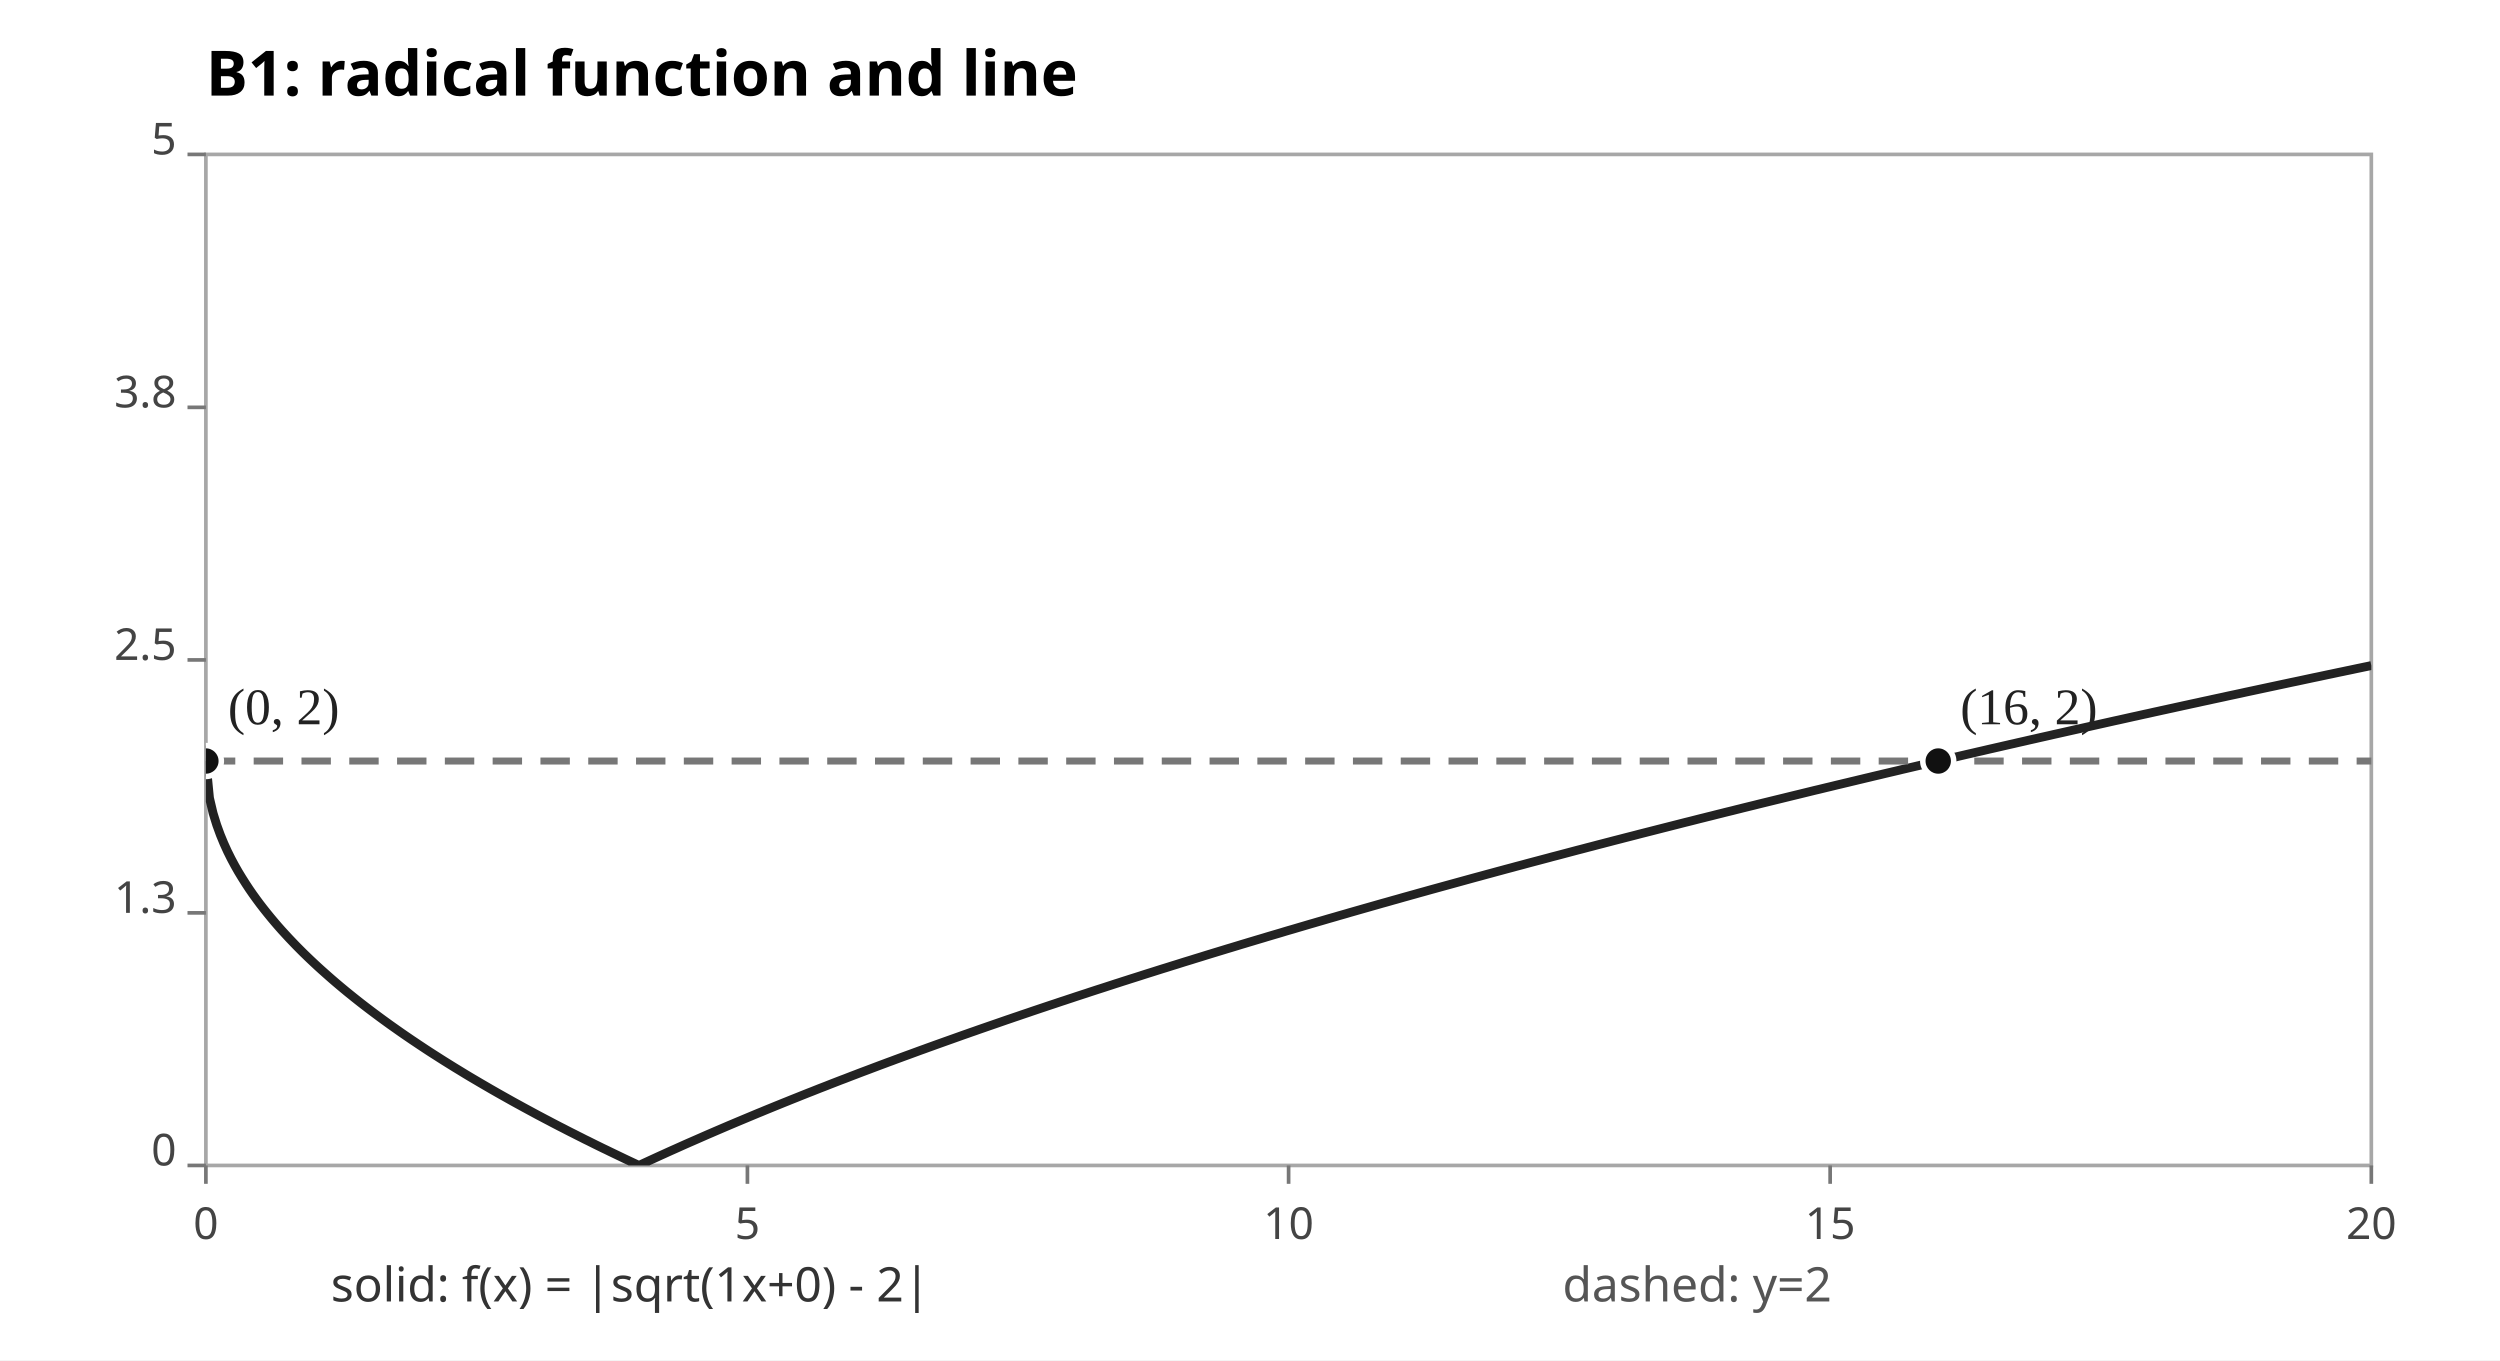
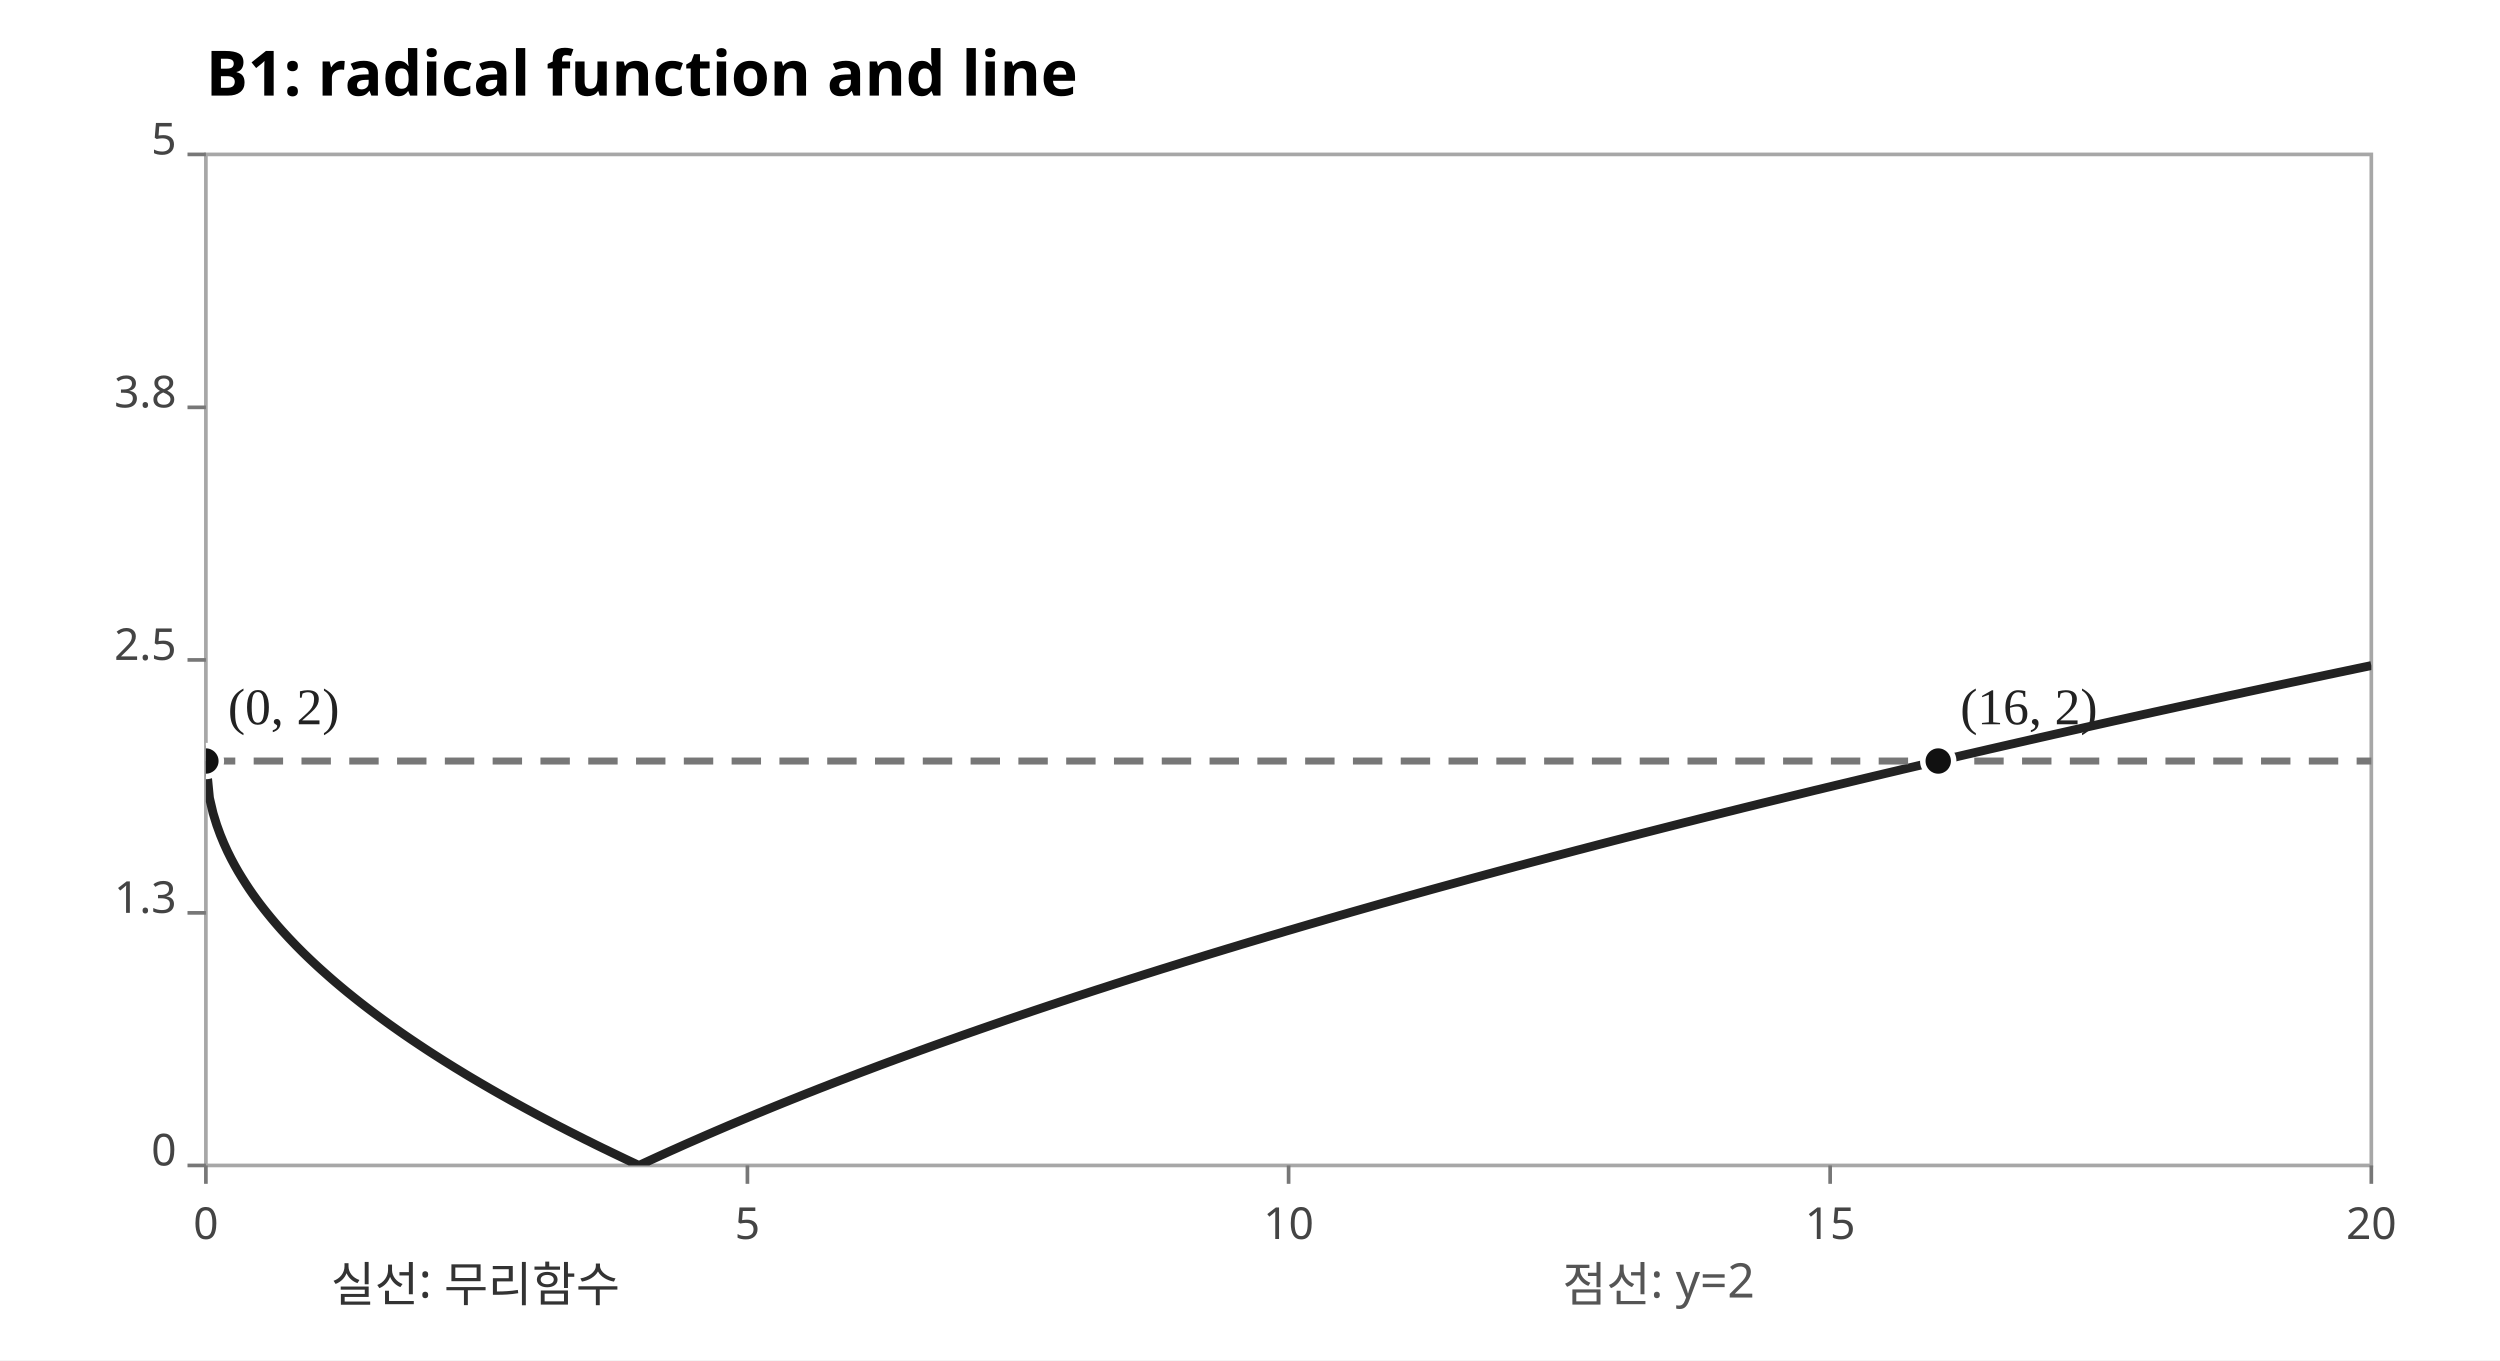
<svg xmlns="http://www.w3.org/2000/svg" width="680" height="370" viewBox="0 0 680 370" role="img" aria-label="B1 radical graph intersections">
  <rect width="680" height="370" fill="#FFFFFF" />
  <text x="56" y="26" font-size="17" font-weight="bold" font-family="sans-serif">B1: radical function and line</text>
  <rect x="56" y="42" width="589" height="275" fill="none" stroke="#A7A7A7" />
  <defs>
    <clipPath id="plot">
      <rect x="56" y="42" width="589" height="275" />
    </clipPath>
  </defs>
  <g font-family="sans-serif" fill="#444">
    <line x1="56.0" y1="317" x2="56.0" y2="322" stroke="#777" />
    <text x="56.0" y="337" text-anchor="middle" font-size="12">0</text>
    <line x1="51" y1="317.0" x2="56" y2="317.0" stroke="#777" />
    <text x="48" y="317.0" text-anchor="end" font-size="12">0</text>
    <line x1="203.3" y1="317" x2="203.3" y2="322" stroke="#777" />
    <text x="203.3" y="337" text-anchor="middle" font-size="12">5</text>
    <line x1="51" y1="248.3" x2="56" y2="248.3" stroke="#777" />
    <text x="48" y="248.3" text-anchor="end" font-size="12">1.3</text>
    <line x1="350.5" y1="317" x2="350.5" y2="322" stroke="#777" />
    <text x="350.5" y="337" text-anchor="middle" font-size="12">10</text>
    <line x1="51" y1="179.5" x2="56" y2="179.5" stroke="#777" />
    <text x="48" y="179.5" text-anchor="end" font-size="12">2.5</text>
    <line x1="497.8" y1="317" x2="497.8" y2="322" stroke="#777" />
    <text x="497.8" y="337" text-anchor="middle" font-size="12">15</text>
    <line x1="51" y1="110.8" x2="56" y2="110.8" stroke="#777" />
    <text x="48" y="110.8" text-anchor="end" font-size="12">3.8</text>
    <line x1="645.0" y1="317" x2="645.0" y2="322" stroke="#777" />
    <text x="645.0" y="337" text-anchor="middle" font-size="12">20</text>
    <line x1="51" y1="42.0" x2="56" y2="42.0" stroke="#777" />
    <text x="48" y="42.0" text-anchor="end" font-size="12">5</text>
  </g>
  <g clip-path="url(#plot)">
    <polyline points="56.00,207.00 56.98,217.04 57.96,221.20 58.95,224.39 59.93,227.08 60.91,229.45 61.89,231.60 62.87,233.57 63.85,235.40 64.83,237.12 65.82,238.75 66.80,240.30 67.78,241.79 68.76,243.21 69.74,244.57 70.72,245.89 71.71,247.17 72.69,248.40 73.67,249.60 74.65,250.77 75.63,251.91 76.61,253.02 77.60,254.10 78.58,255.16 79.56,256.19 80.54,257.21 81.52,258.20 82.50,259.18 83.49,260.14 84.47,261.08 85.45,262.00 86.43,262.91 87.41,263.80 88.40,264.68 89.38,265.55 90.36,266.41 91.34,267.25 92.32,268.08 93.30,268.90 94.28,269.71 95.27,270.51 96.25,271.30 97.23,272.08 98.21,272.85 99.19,273.61 100.17,274.36 101.16,275.11 102.14,275.84 103.12,276.57 104.10,277.29 105.08,278.00 106.06,278.71 107.05,279.41 108.03,280.10 109.01,280.79 109.99,281.47 110.97,282.14 111.95,282.81 112.94,283.47 113.92,284.13 114.90,284.78 115.88,285.43 116.86,286.07 117.84,286.70 118.83,287.33 119.81,287.96 120.79,288.58 121.77,289.19 122.75,289.80 123.73,290.41 124.72,291.01 125.70,291.61 126.68,292.21 127.66,292.80 128.64,293.38 129.63,293.96 130.61,294.54 131.59,295.11 132.57,295.68 133.55,296.25 134.53,296.81 135.51,297.37 136.50,297.93 137.48,298.48 138.46,299.03 139.44,299.58 140.42,300.12 141.41,300.66 142.39,301.20 143.37,301.73 144.35,302.26 145.33,302.79 146.31,303.32 147.30,303.84 148.28,304.36 149.26,304.87 150.24,305.39 151.22,305.90 152.20,306.41 153.19,306.91 154.17,307.42 155.15,307.92 156.13,308.41 157.11,308.91 158.09,309.40 159.07,309.90 160.06,310.38 161.04,310.87 162.02,311.36 163.00,311.84 163.98,312.32 164.97,312.79 165.95,313.27 166.93,313.74 167.91,314.21 168.89,314.68 169.87,315.15 170.86,315.62 171.84,316.08 172.82,316.54 173.80,317.00 174.78,316.54 175.76,316.09 176.75,315.63 177.73,315.18 178.71,314.73 179.69,314.28 180.67,313.84 181.65,313.39 182.63,312.95 183.62,312.51 184.60,312.07 185.58,311.63 186.56,311.19 187.54,310.76 188.53,310.33 189.51,309.90 190.49,309.47 191.47,309.04 192.45,308.61 193.43,308.19 194.42,307.76 195.40,307.34 196.38,306.92 197.36,306.50 198.34,306.08 199.32,305.67 200.31,305.25 201.29,304.84 202.27,304.43 203.25,304.02 204.23,303.61 205.21,303.20 206.19,302.79 207.18,302.39 208.16,301.98 209.14,301.58 210.12,301.18 211.10,300.78 212.09,300.38 213.07,299.98 214.05,299.59 215.03,299.19 216.01,298.80 216.99,298.41 217.98,298.01 218.96,297.62 219.94,297.23 220.92,296.85 221.90,296.46 222.88,296.07 223.87,295.69 224.85,295.31 225.83,294.92 226.81,294.54 227.79,294.16 228.77,293.78 229.76,293.41 230.74,293.03 231.72,292.65 232.70,292.28 233.68,291.90 234.66,291.53 235.65,291.16 236.63,290.79 237.61,290.42 238.59,290.05 239.57,289.68 240.55,289.32 241.53,288.95 242.52,288.59 243.50,288.22 244.48,287.86 245.46,287.50 246.44,287.14 247.43,286.78 248.41,286.42 249.39,286.06 250.37,285.70 251.35,285.35 252.33,284.99 253.31,284.64 254.30,284.28 255.28,283.93 256.26,283.58 257.24,283.23 258.22,282.88 259.21,282.53 260.19,282.18 261.17,281.83 262.15,281.48 263.13,281.14 264.11,280.79 265.10,280.45 266.08,280.10 267.06,279.76 268.04,279.42 269.02,279.08 270.00,278.74 270.99,278.40 271.97,278.06 272.95,277.72 273.93,277.38 274.91,277.05 275.89,276.71 276.88,276.38 277.86,276.04 278.84,275.71 279.82,275.38 280.80,275.04 281.78,274.71 282.76,274.38 283.75,274.05 284.73,273.72 285.71,273.39 286.69,273.07 287.67,272.74 288.65,272.41 289.64,272.09 290.62,271.76 291.60,271.44 292.58,271.11 293.56,270.79 294.54,270.47 295.53,270.15 296.51,269.82 297.49,269.50 298.47,269.18 299.45,268.87 300.44,268.55 301.42,268.23 302.40,267.91 303.38,267.59 304.36,267.28 305.34,266.96 306.32,266.65 307.31,266.33 308.29,266.02 309.27,265.71 310.25,265.40 311.23,265.08 312.21,264.77 313.20,264.46 314.18,264.15 315.16,263.84 316.14,263.53 317.12,263.23 318.11,262.92 319.09,262.61 320.07,262.31 321.05,262.00 322.03,261.69 323.01,261.39 324.00,261.09 324.98,260.78 325.96,260.48 326.94,260.18 327.92,259.87 328.90,259.57 329.88,259.27 330.87,258.97 331.85,258.67 332.83,258.37 333.81,258.07 334.79,257.78 335.77,257.48 336.76,257.18 337.74,256.88 338.72,256.59 339.70,256.29 340.68,256.00 341.67,255.70 342.65,255.41 343.63,255.12 344.61,254.82 345.59,254.53 346.57,254.24 347.56,253.95 348.54,253.66 349.52,253.36 350.50,253.07 351.48,252.79 352.46,252.50 353.44,252.21 354.43,251.92 355.41,251.63 356.39,251.34 357.37,251.06 358.35,250.77 359.33,250.49 360.32,250.20 361.30,249.91 362.28,249.63 363.26,249.35 364.24,249.06 365.23,248.78 366.21,248.50 367.19,248.21 368.17,247.93 369.15,247.65 370.13,247.37 371.11,247.09 372.10,246.81 373.08,246.53 374.06,246.25 375.04,245.97 376.02,245.69 377.00,245.42 377.99,245.14 378.97,244.86 379.95,244.59 380.93,244.31 381.91,244.03 382.89,243.76 383.88,243.48 384.86,243.21 385.84,242.93 386.82,242.66 387.80,242.39 388.79,242.11 389.77,241.84 390.75,241.57 391.73,241.30 392.71,241.03 393.69,240.76 394.67,240.49 395.66,240.22 396.64,239.95 397.62,239.68 398.60,239.41 399.58,239.14 400.56,238.87 401.55,238.60 402.53,238.34 403.51,238.07 404.49,237.80 405.47,237.54 406.45,237.27 407.44,237.00 408.42,236.74 409.40,236.47 410.38,236.21 411.36,235.95 412.34,235.68 413.33,235.42 414.31,235.16 415.29,234.89 416.27,234.63 417.25,234.37 418.24,234.11 419.22,233.85 420.20,233.59 421.18,233.33 422.16,233.06 423.14,232.81 424.13,232.55 425.11,232.29 426.09,232.03 427.07,231.77 428.05,231.51 429.03,231.25 430.01,231.00 431.00,230.74 431.98,230.48 432.96,230.23 433.94,229.97 434.92,229.71 435.91,229.46 436.89,229.20 437.87,228.95 438.85,228.69 439.83,228.44 440.81,228.19 441.80,227.93 442.78,227.68 443.76,227.43 444.74,227.18 445.72,226.92 446.70,226.67 447.69,226.42 448.67,226.17 449.65,225.92 450.63,225.67 451.61,225.42 452.59,225.17 453.58,224.92 454.56,224.67 455.54,224.42 456.52,224.17 457.50,223.92 458.48,223.67 459.46,223.43 460.45,223.18 461.43,222.93 462.41,222.68 463.39,222.44 464.37,222.19 465.36,221.95 466.34,221.70 467.32,221.45 468.30,221.21 469.28,220.96 470.26,220.72 471.25,220.48 472.23,220.23 473.21,219.99 474.19,219.74 475.17,219.50 476.15,219.26 477.14,219.02 478.12,218.77 479.10,218.53 480.08,218.29 481.06,218.05 482.04,217.81 483.02,217.57 484.01,217.33 484.99,217.09 485.97,216.85 486.95,216.61 487.93,216.37 488.92,216.13 489.90,215.89 490.88,215.65 491.86,215.41 492.84,215.17 493.82,214.93 494.81,214.70 495.79,214.46 496.77,214.22 497.75,213.99 498.73,213.75 499.71,213.51 500.69,213.28 501.68,213.04 502.66,212.81 503.64,212.57 504.62,212.34 505.60,212.10 506.58,211.87 507.57,211.63 508.55,211.40 509.53,211.16 510.51,210.93 511.49,210.70 512.48,210.46 513.46,210.23 514.44,210.00 515.42,209.77 516.40,209.54 517.38,209.30 518.37,209.07 519.35,208.84 520.33,208.61 521.31,208.38 522.29,208.15 523.27,207.92 524.25,207.69 525.24,207.46 526.22,207.23 527.20,207.00 528.18,206.77 529.16,206.54 530.14,206.31 531.13,206.09 532.11,205.86 533.09,205.63 534.07,205.40 535.05,205.17 536.04,204.95 537.02,204.72 538.00,204.49 538.98,204.27 539.96,204.04 540.94,203.81 541.92,203.59 542.91,203.36 543.89,203.14 544.87,202.91 545.85,202.69 546.83,202.46 547.82,202.24 548.80,202.01 549.78,201.79 550.76,201.57 551.74,201.34 552.72,201.12 553.70,200.90 554.69,200.67 555.67,200.45 556.65,200.23 557.63,200.01 558.61,199.78 559.60,199.56 560.58,199.34 561.56,199.12 562.54,198.90 563.52,198.68 564.50,198.46 565.49,198.24 566.47,198.02 567.45,197.80 568.43,197.58 569.41,197.36 570.39,197.14 571.38,196.92 572.36,196.70 573.34,196.48 574.32,196.26 575.30,196.04 576.28,195.83 577.26,195.61 578.25,195.39 579.23,195.17 580.21,194.95 581.19,194.74 582.17,194.52 583.15,194.30 584.14,194.09 585.12,193.87 586.10,193.65 587.08,193.44 588.06,193.22 589.04,193.01 590.03,192.79 591.01,192.58 591.99,192.36 592.97,192.15 593.95,191.93 594.94,191.72 595.92,191.50 596.90,191.29 597.88,191.08 598.86,190.86 599.84,190.65 600.83,190.44 601.81,190.22 602.79,190.01 603.77,189.80 604.75,189.59 605.73,189.37 606.71,189.16 607.70,188.95 608.68,188.74 609.66,188.53 610.64,188.31 611.62,188.10 612.61,187.89 613.59,187.68 614.57,187.47 615.55,187.26 616.53,187.05 617.51,186.84 618.50,186.63 619.48,186.42 620.46,186.21 621.44,186.00 622.42,185.79 623.40,185.58 624.38,185.38 625.37,185.17 626.35,184.96 627.33,184.75 628.31,184.54 629.29,184.33 630.27,184.13 631.26,183.92 632.24,183.71 633.22,183.50 634.20,183.30 635.18,183.09 636.16,182.88 637.15,182.68 638.13,182.47 639.11,182.27 640.09,182.06 641.07,181.85 642.05,181.65 643.04,181.44 644.02,181.24 645.00,181.03" fill="none" stroke="#222" stroke-width="2.4" stroke-linejoin="round" />
    <polyline points="56.00,207.00 56.98,207.00 57.96,207.00 58.95,207.00 59.93,207.00 60.91,207.00 61.89,207.00 62.87,207.00 63.85,207.00 64.83,207.00 65.82,207.00 66.80,207.00 67.78,207.00 68.76,207.00 69.74,207.00 70.72,207.00 71.71,207.00 72.69,207.00 73.67,207.00 74.65,207.00 75.63,207.00 76.61,207.00 77.60,207.00 78.58,207.00 79.56,207.00 80.54,207.00 81.52,207.00 82.50,207.00 83.49,207.00 84.47,207.00 85.45,207.00 86.43,207.00 87.41,207.00 88.40,207.00 89.38,207.00 90.36,207.00 91.34,207.00 92.32,207.00 93.30,207.00 94.28,207.00 95.27,207.00 96.25,207.00 97.23,207.00 98.21,207.00 99.19,207.00 100.17,207.00 101.16,207.00 102.14,207.00 103.12,207.00 104.10,207.00 105.08,207.00 106.06,207.00 107.05,207.00 108.03,207.00 109.01,207.00 109.99,207.00 110.97,207.00 111.95,207.00 112.94,207.00 113.92,207.00 114.90,207.00 115.88,207.00 116.86,207.00 117.84,207.00 118.83,207.00 119.81,207.00 120.79,207.00 121.77,207.00 122.75,207.00 123.73,207.00 124.72,207.00 125.70,207.00 126.68,207.00 127.66,207.00 128.64,207.00 129.63,207.00 130.61,207.00 131.59,207.00 132.57,207.00 133.55,207.00 134.53,207.00 135.51,207.00 136.50,207.00 137.48,207.00 138.46,207.00 139.44,207.00 140.42,207.00 141.41,207.00 142.39,207.00 143.37,207.00 144.35,207.00 145.33,207.00 146.31,207.00 147.30,207.00 148.28,207.00 149.26,207.00 150.24,207.00 151.22,207.00 152.20,207.00 153.19,207.00 154.17,207.00 155.15,207.00 156.13,207.00 157.11,207.00 158.09,207.00 159.07,207.00 160.06,207.00 161.04,207.00 162.02,207.00 163.00,207.00 163.98,207.00 164.97,207.00 165.95,207.00 166.93,207.00 167.91,207.00 168.89,207.00 169.87,207.00 170.86,207.00 171.84,207.00 172.82,207.00 173.80,207.00 174.78,207.00 175.76,207.00 176.75,207.00 177.73,207.00 178.71,207.00 179.69,207.00 180.67,207.00 181.65,207.00 182.63,207.00 183.62,207.00 184.60,207.00 185.58,207.00 186.56,207.00 187.54,207.00 188.53,207.00 189.51,207.00 190.49,207.00 191.47,207.00 192.45,207.00 193.43,207.00 194.42,207.00 195.40,207.00 196.38,207.00 197.36,207.00 198.34,207.00 199.32,207.00 200.31,207.00 201.29,207.00 202.27,207.00 203.25,207.00 204.23,207.00 205.21,207.00 206.19,207.00 207.18,207.00 208.16,207.00 209.14,207.00 210.12,207.00 211.10,207.00 212.09,207.00 213.07,207.00 214.05,207.00 215.03,207.00 216.01,207.00 216.99,207.00 217.98,207.00 218.96,207.00 219.94,207.00 220.92,207.00 221.90,207.00 222.88,207.00 223.87,207.00 224.85,207.00 225.83,207.00 226.81,207.00 227.79,207.00 228.77,207.00 229.76,207.00 230.74,207.00 231.72,207.00 232.70,207.00 233.68,207.00 234.66,207.00 235.65,207.00 236.63,207.00 237.61,207.00 238.59,207.00 239.57,207.00 240.55,207.00 241.53,207.00 242.52,207.00 243.50,207.00 244.48,207.00 245.46,207.00 246.44,207.00 247.43,207.00 248.41,207.00 249.39,207.00 250.37,207.00 251.35,207.00 252.33,207.00 253.31,207.00 254.30,207.00 255.28,207.00 256.26,207.00 257.24,207.00 258.22,207.00 259.21,207.00 260.19,207.00 261.17,207.00 262.15,207.00 263.13,207.00 264.11,207.00 265.10,207.00 266.08,207.00 267.06,207.00 268.04,207.00 269.02,207.00 270.00,207.00 270.99,207.00 271.97,207.00 272.95,207.00 273.93,207.00 274.91,207.00 275.89,207.00 276.88,207.00 277.86,207.00 278.84,207.00 279.82,207.00 280.80,207.00 281.78,207.00 282.76,207.00 283.75,207.00 284.73,207.00 285.71,207.00 286.69,207.00 287.67,207.00 288.65,207.00 289.64,207.00 290.62,207.00 291.60,207.00 292.58,207.00 293.56,207.00 294.54,207.00 295.53,207.00 296.51,207.00 297.49,207.00 298.47,207.00 299.45,207.00 300.44,207.00 301.42,207.00 302.40,207.00 303.38,207.00 304.36,207.00 305.34,207.00 306.32,207.00 307.31,207.00 308.29,207.00 309.27,207.00 310.25,207.00 311.23,207.00 312.21,207.00 313.20,207.00 314.18,207.00 315.16,207.00 316.14,207.00 317.12,207.00 318.11,207.00 319.09,207.00 320.07,207.00 321.05,207.00 322.03,207.00 323.01,207.00 324.00,207.00 324.98,207.00 325.96,207.00 326.94,207.00 327.92,207.00 328.90,207.00 329.88,207.00 330.87,207.00 331.85,207.00 332.83,207.00 333.81,207.00 334.79,207.00 335.77,207.00 336.76,207.00 337.74,207.00 338.72,207.00 339.70,207.00 340.68,207.00 341.67,207.00 342.65,207.00 343.63,207.00 344.61,207.00 345.59,207.00 346.57,207.00 347.56,207.00 348.54,207.00 349.52,207.00 350.50,207.00 351.48,207.00 352.46,207.00 353.44,207.00 354.43,207.00 355.41,207.00 356.39,207.00 357.37,207.00 358.35,207.00 359.33,207.00 360.32,207.00 361.30,207.00 362.28,207.00 363.26,207.00 364.24,207.00 365.23,207.00 366.21,207.00 367.19,207.00 368.17,207.00 369.15,207.00 370.13,207.00 371.11,207.00 372.10,207.00 373.08,207.00 374.06,207.00 375.04,207.00 376.02,207.00 377.00,207.00 377.99,207.00 378.97,207.00 379.95,207.00 380.93,207.00 381.91,207.00 382.89,207.00 383.88,207.00 384.86,207.00 385.84,207.00 386.82,207.00 387.80,207.00 388.79,207.00 389.77,207.00 390.75,207.00 391.73,207.00 392.71,207.00 393.69,207.00 394.67,207.00 395.66,207.00 396.64,207.00 397.62,207.00 398.60,207.00 399.58,207.00 400.56,207.00 401.55,207.00 402.53,207.00 403.51,207.00 404.49,207.00 405.47,207.00 406.45,207.00 407.44,207.00 408.42,207.00 409.40,207.00 410.38,207.00 411.36,207.00 412.34,207.00 413.33,207.00 414.31,207.00 415.29,207.00 416.27,207.00 417.25,207.00 418.24,207.00 419.22,207.00 420.20,207.00 421.18,207.00 422.16,207.00 423.14,207.00 424.13,207.00 425.11,207.00 426.09,207.00 427.07,207.00 428.05,207.00 429.03,207.00 430.01,207.00 431.00,207.00 431.98,207.00 432.96,207.00 433.94,207.00 434.92,207.00 435.91,207.00 436.89,207.00 437.87,207.00 438.85,207.00 439.83,207.00 440.81,207.00 441.80,207.00 442.78,207.00 443.76,207.00 444.74,207.00 445.72,207.00 446.70,207.00 447.69,207.00 448.67,207.00 449.65,207.00 450.63,207.00 451.61,207.00 452.59,207.00 453.58,207.00 454.56,207.00 455.54,207.00 456.52,207.00 457.50,207.00 458.48,207.00 459.46,207.00 460.45,207.00 461.43,207.00 462.41,207.00 463.39,207.00 464.37,207.00 465.36,207.00 466.34,207.00 467.32,207.00 468.30,207.00 469.28,207.00 470.26,207.00 471.25,207.00 472.23,207.00 473.21,207.00 474.19,207.00 475.17,207.00 476.15,207.00 477.14,207.00 478.12,207.00 479.10,207.00 480.08,207.00 481.06,207.00 482.04,207.00 483.02,207.00 484.01,207.00 484.99,207.00 485.97,207.00 486.95,207.00 487.93,207.00 488.92,207.00 489.90,207.00 490.88,207.00 491.86,207.00 492.84,207.00 493.82,207.00 494.81,207.00 495.79,207.00 496.77,207.00 497.75,207.00 498.73,207.00 499.71,207.00 500.69,207.00 501.68,207.00 502.66,207.00 503.64,207.00 504.62,207.00 505.60,207.00 506.58,207.00 507.57,207.00 508.55,207.00 509.53,207.00 510.51,207.00 511.49,207.00 512.48,207.00 513.46,207.00 514.44,207.00 515.42,207.00 516.40,207.00 517.38,207.00 518.37,207.00 519.35,207.00 520.33,207.00 521.31,207.00 522.29,207.00 523.27,207.00 524.25,207.00 525.24,207.00 526.22,207.00 527.20,207.00 528.18,207.00 529.16,207.00 530.14,207.00 531.13,207.00 532.11,207.00 533.09,207.00 534.07,207.00 535.05,207.00 536.04,207.00 537.02,207.00 538.00,207.00 538.98,207.00 539.96,207.00 540.94,207.00 541.92,207.00 542.91,207.00 543.89,207.00 544.87,207.00 545.85,207.00 546.83,207.00 547.82,207.00 548.80,207.00 549.78,207.00 550.76,207.00 551.74,207.00 552.72,207.00 553.70,207.00 554.69,207.00 555.67,207.00 556.65,207.00 557.63,207.00 558.61,207.00 559.60,207.00 560.58,207.00 561.56,207.00 562.54,207.00 563.52,207.00 564.50,207.00 565.49,207.00 566.47,207.00 567.45,207.00 568.43,207.00 569.41,207.00 570.39,207.00 571.38,207.00 572.36,207.00 573.34,207.00 574.32,207.00 575.30,207.00 576.28,207.00 577.26,207.00 578.25,207.00 579.23,207.00 580.21,207.00 581.19,207.00 582.17,207.00 583.15,207.00 584.14,207.00 585.12,207.00 586.10,207.00 587.08,207.00 588.06,207.00 589.04,207.00 590.03,207.00 591.01,207.00 591.99,207.00 592.97,207.00 593.95,207.00 594.94,207.00 595.92,207.00 596.90,207.00 597.88,207.00 598.86,207.00 599.84,207.00 600.83,207.00 601.81,207.00 602.79,207.00 603.77,207.00 604.75,207.00 605.73,207.00 606.71,207.00 607.70,207.00 608.68,207.00 609.66,207.00 610.64,207.00 611.62,207.00 612.61,207.00 613.59,207.00 614.57,207.00 615.55,207.00 616.53,207.00 617.51,207.00 618.50,207.00 619.48,207.00 620.46,207.00 621.44,207.00 622.42,207.00 623.40,207.00 624.38,207.00 625.37,207.00 626.35,207.00 627.33,207.00 628.31,207.00 629.29,207.00 630.27,207.00 631.26,207.00 632.24,207.00 633.22,207.00 634.20,207.00 635.18,207.00 636.16,207.00 637.15,207.00 638.13,207.00 639.11,207.00 640.09,207.00 641.07,207.00 642.05,207.00 643.04,207.00 644.02,207.00 645.00,207.00" fill="none" stroke="#777" stroke-width="1.9" stroke-dasharray="8 5" />
    <circle cx="56.00" cy="207.00" r="4.2" fill="#111" stroke="white" stroke-width="1.5" />
    <text x="62.0" y="197.0" font-size="14" fill="#222">(0, 2)</text>
    <circle cx="527.20" cy="207.00" r="4.2" fill="#111" stroke="white" stroke-width="1.5" />
    <text x="533.2" y="197.0" font-size="14" fill="#222">(16, 2)</text>
  </g>
-   <text x="90" y="354" font-size="13" font-family="sans-serif" fill="#333">solid: f(x) = |sqrt(1x+0) - 2|</text>
-   <text x="425" y="354" font-size="13" font-family="sans-serif" fill="#555">dashed: y=2</text>
+   <text x="90" y="354" font-size="13" font-family="sans-serif" fill="#333">실선: 무리함수</text>
+   <text x="425" y="354" font-size="13" font-family="sans-serif" fill="#555">점선: y=2</text>
</svg>
